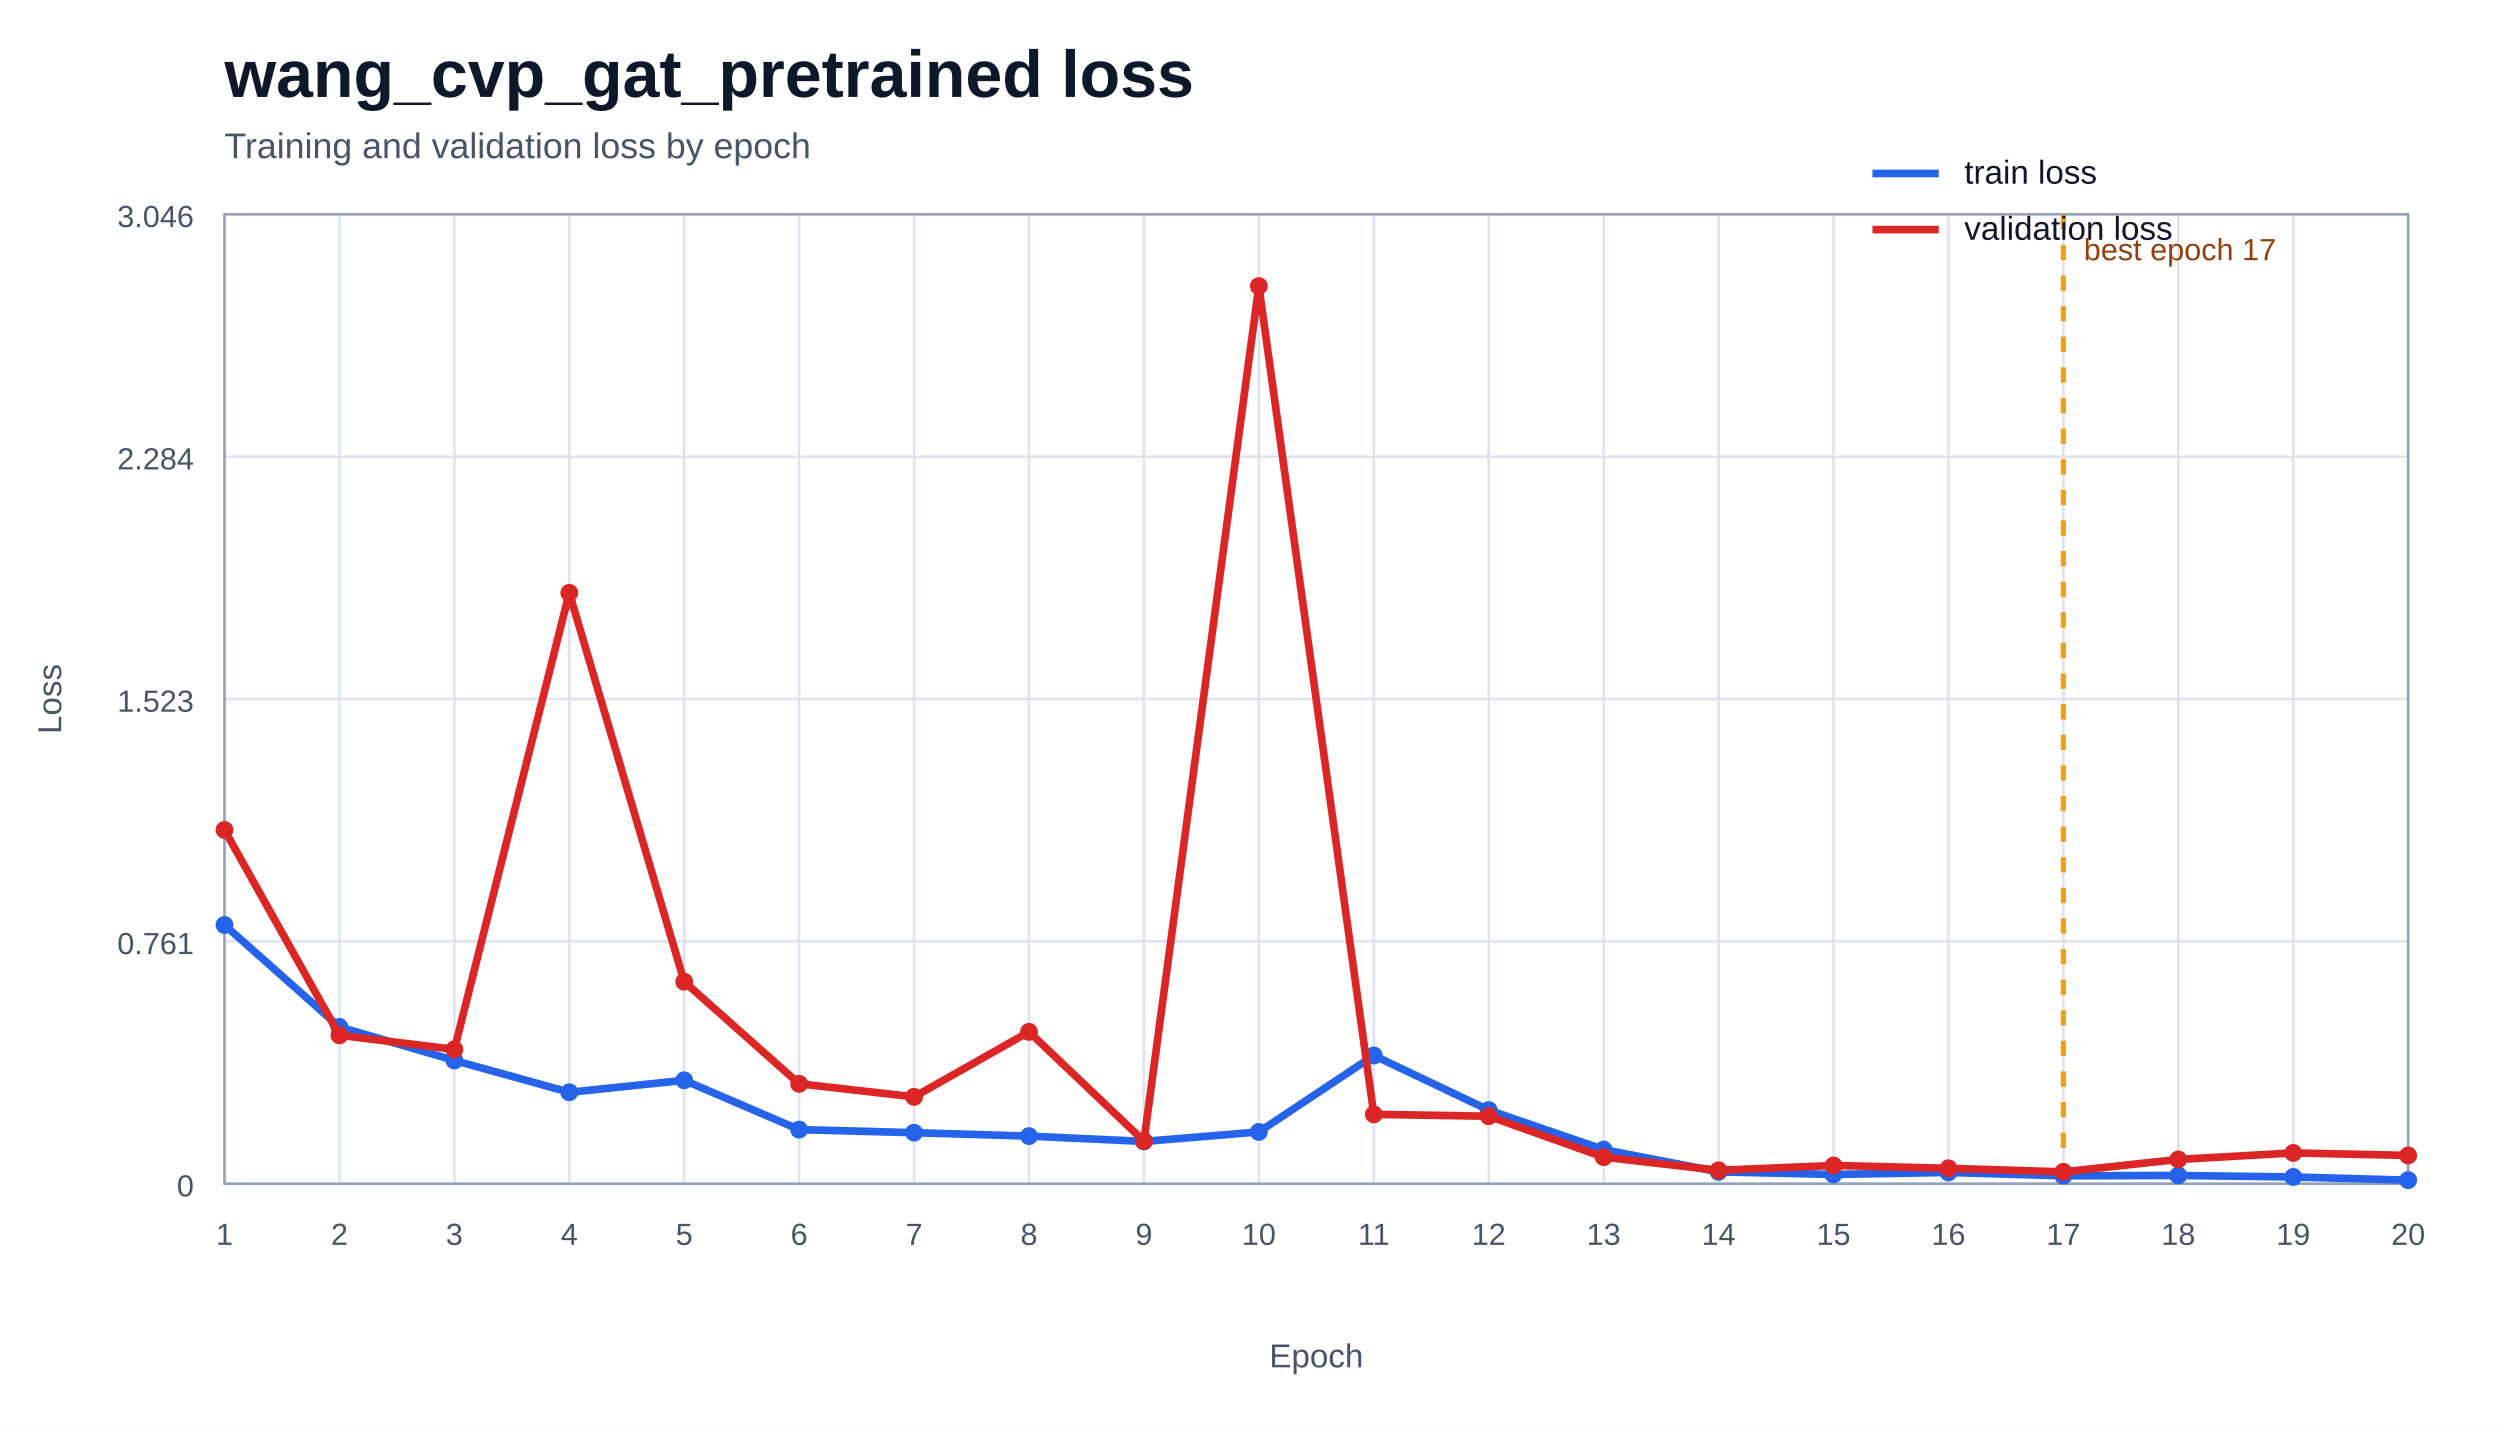
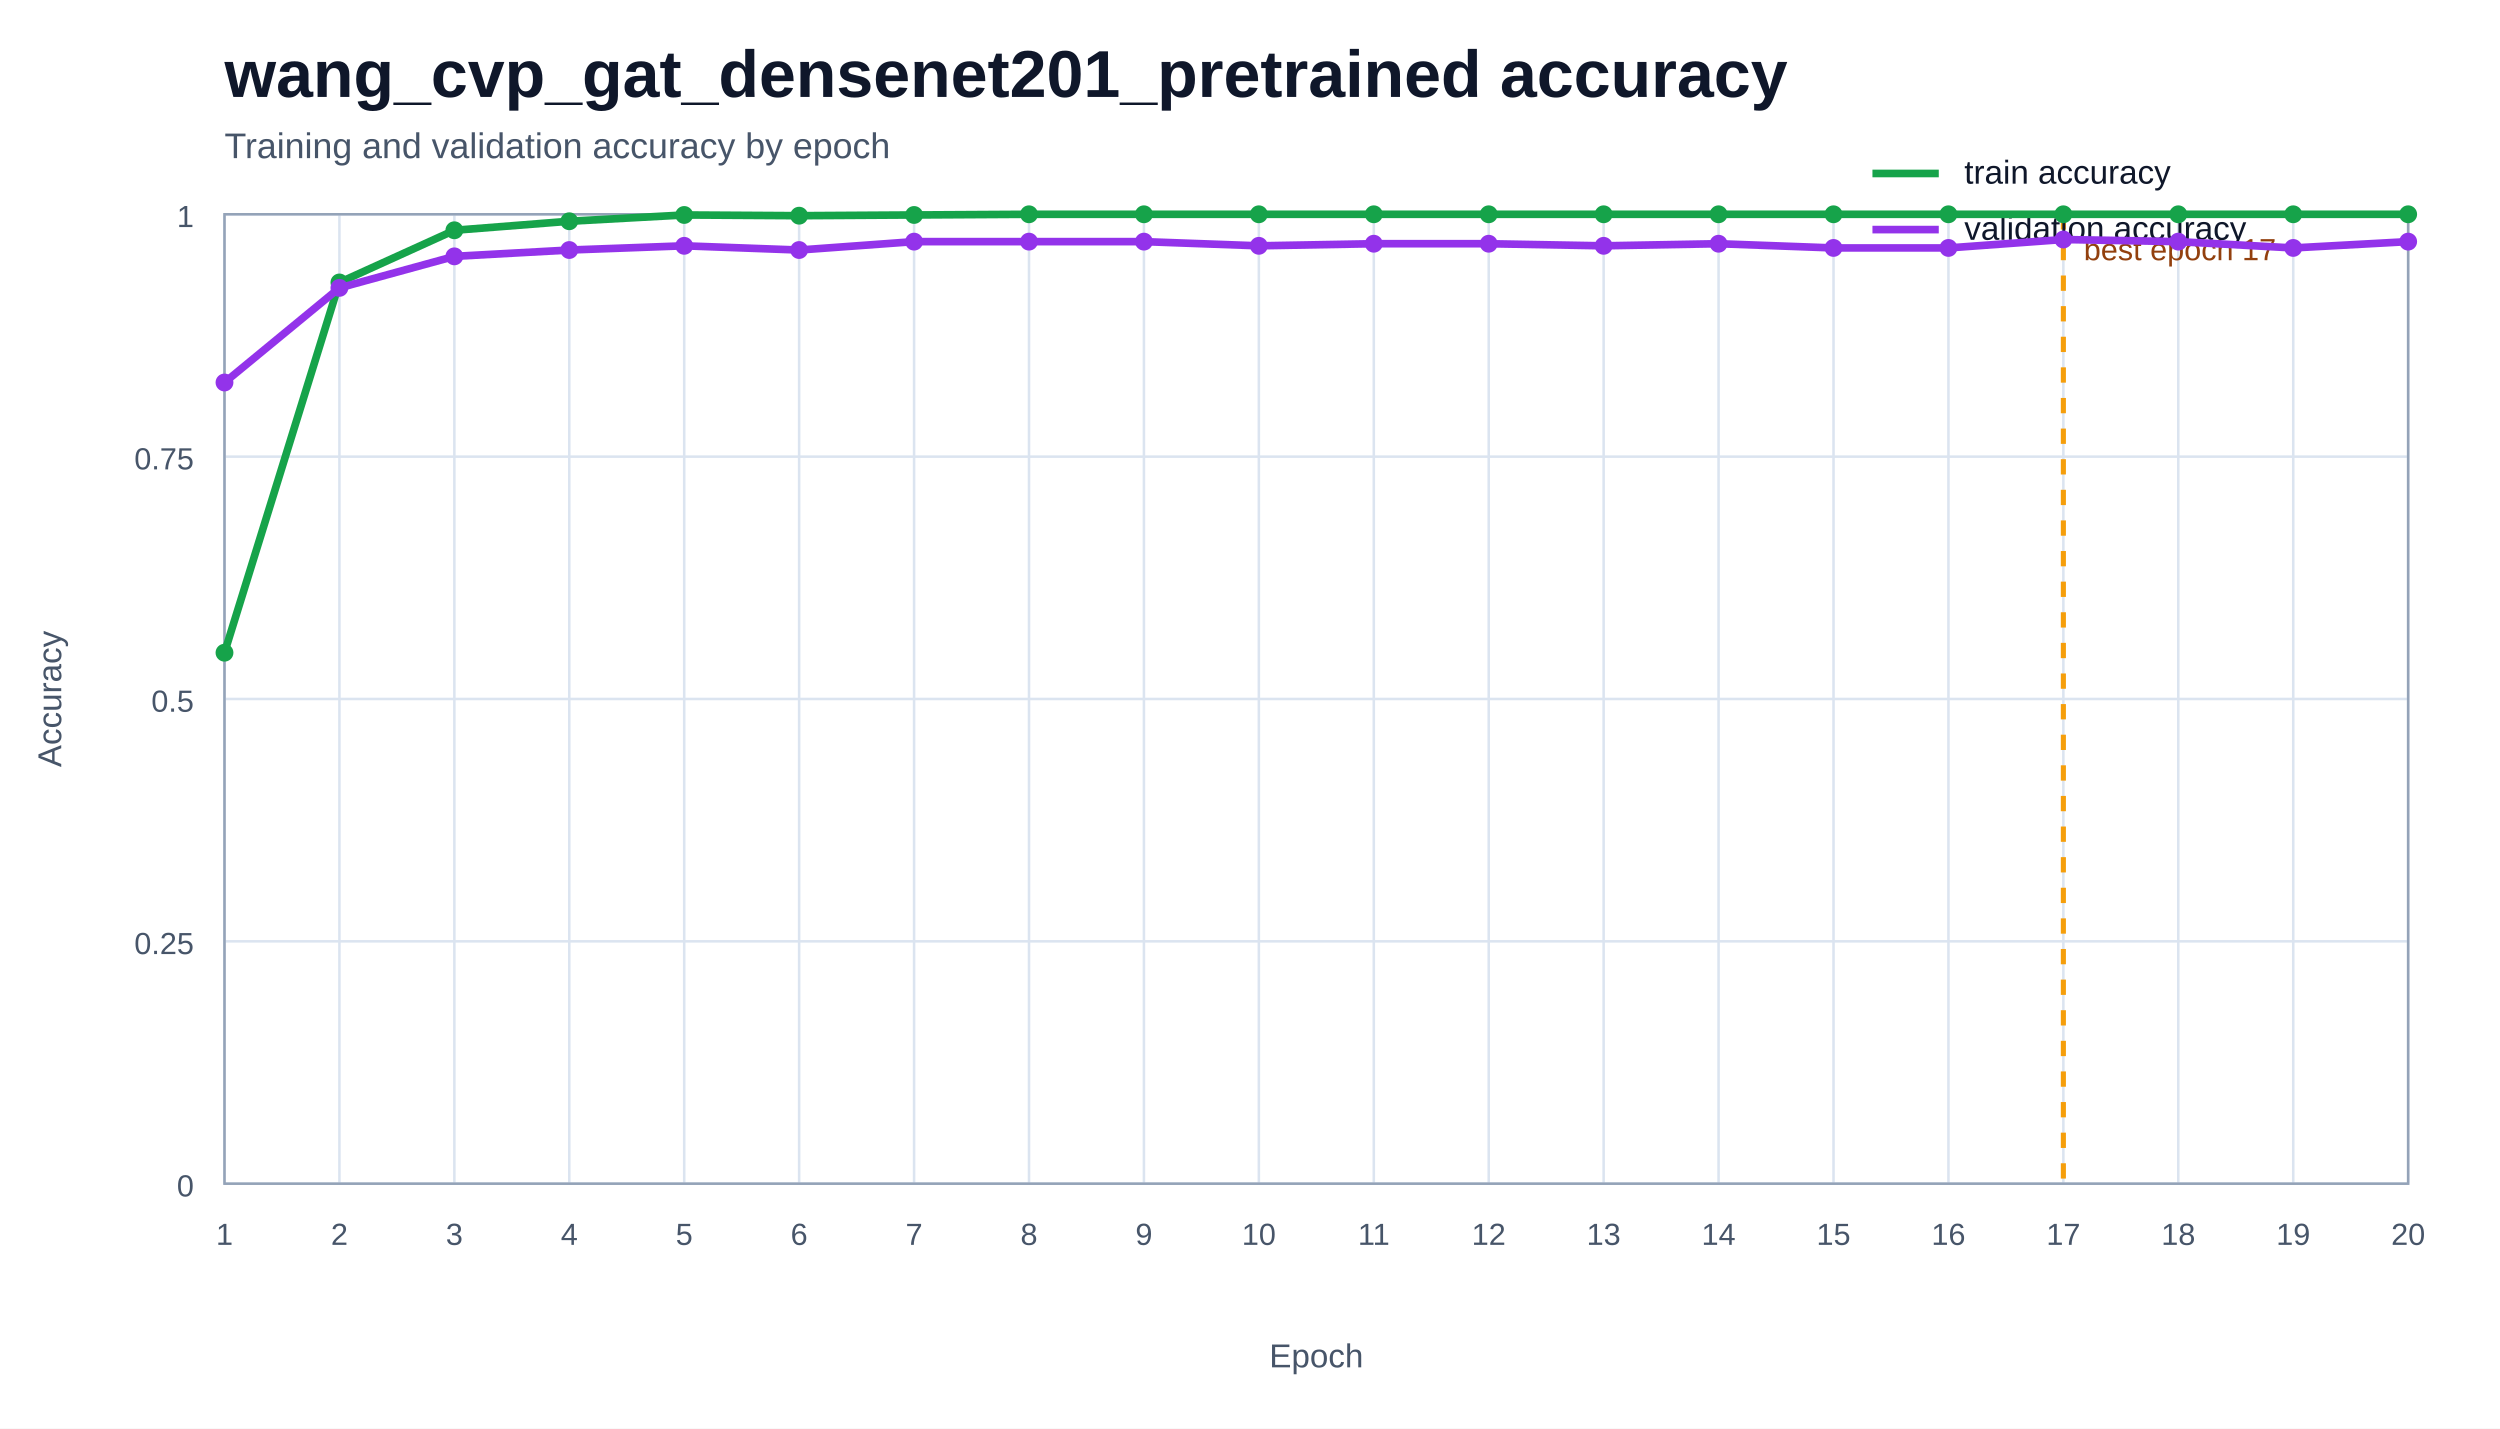
<svg xmlns="http://www.w3.org/2000/svg" width="980" height="560" viewBox="0 0 980 560">
  <rect width="980" height="560" fill="#ffffff" />
-   <text x="88" y="38" font-family="Arial, sans-serif" font-size="26" font-weight="700" fill="#0f172a">wang_cvp_gat_pretrained loss</text>
-   <text x="88" y="62" font-family="Arial, sans-serif" font-size="14" fill="#475569">Training and validation loss by epoch</text>
+   <text x="88" y="38" font-family="Arial, sans-serif" font-size="26" font-weight="700" fill="#0f172a">wang_cvp_gat_densenet201_pretrained accuracy</text>
+   <text x="88" y="62" font-family="Arial, sans-serif" font-size="14" fill="#475569">Training and validation accuracy by epoch</text>
  <line x1="88" y1="464.00" x2="944" y2="464.00" stroke="#dbe4f0" stroke-width="1" />
  <text x="76" y="469.00" text-anchor="end" font-family="Arial, sans-serif" font-size="12" fill="#475569">0</text>
  <line x1="88" y1="369.00" x2="944" y2="369.00" stroke="#dbe4f0" stroke-width="1" />
-   <text x="76" y="374.00" text-anchor="end" font-family="Arial, sans-serif" font-size="12" fill="#475569">0.761</text>
+   <text x="76" y="374.00" text-anchor="end" font-family="Arial, sans-serif" font-size="12" fill="#475569">0.25</text>
  <line x1="88" y1="274.00" x2="944" y2="274.00" stroke="#dbe4f0" stroke-width="1" />
-   <text x="76" y="279.00" text-anchor="end" font-family="Arial, sans-serif" font-size="12" fill="#475569">1.523</text>
+   <text x="76" y="279.00" text-anchor="end" font-family="Arial, sans-serif" font-size="12" fill="#475569">0.5</text>
  <line x1="88" y1="179.00" x2="944" y2="179.00" stroke="#dbe4f0" stroke-width="1" />
-   <text x="76" y="184.00" text-anchor="end" font-family="Arial, sans-serif" font-size="12" fill="#475569">2.284</text>
+   <text x="76" y="184.00" text-anchor="end" font-family="Arial, sans-serif" font-size="12" fill="#475569">0.75</text>
  <line x1="88" y1="84.00" x2="944" y2="84.00" stroke="#dbe4f0" stroke-width="1" />
-   <text x="76" y="89.00" text-anchor="end" font-family="Arial, sans-serif" font-size="12" fill="#475569">3.046</text>
+   <text x="76" y="89.00" text-anchor="end" font-family="Arial, sans-serif" font-size="12" fill="#475569">1</text>
  <line x1="88.00" y1="84" x2="88.00" y2="464" stroke="#dbe4f0" stroke-width="1" />
  <text x="88.00" y="488" text-anchor="middle" font-family="Arial, sans-serif" font-size="12" fill="#475569">1</text>
  <line x1="133.05" y1="84" x2="133.05" y2="464" stroke="#dbe4f0" stroke-width="1" />
  <text x="133.05" y="488" text-anchor="middle" font-family="Arial, sans-serif" font-size="12" fill="#475569">2</text>
  <line x1="178.11" y1="84" x2="178.11" y2="464" stroke="#dbe4f0" stroke-width="1" />
  <text x="178.11" y="488" text-anchor="middle" font-family="Arial, sans-serif" font-size="12" fill="#475569">3</text>
  <line x1="223.16" y1="84" x2="223.16" y2="464" stroke="#dbe4f0" stroke-width="1" />
  <text x="223.16" y="488" text-anchor="middle" font-family="Arial, sans-serif" font-size="12" fill="#475569">4</text>
  <line x1="268.21" y1="84" x2="268.21" y2="464" stroke="#dbe4f0" stroke-width="1" />
  <text x="268.21" y="488" text-anchor="middle" font-family="Arial, sans-serif" font-size="12" fill="#475569">5</text>
  <line x1="313.26" y1="84" x2="313.26" y2="464" stroke="#dbe4f0" stroke-width="1" />
  <text x="313.26" y="488" text-anchor="middle" font-family="Arial, sans-serif" font-size="12" fill="#475569">6</text>
  <line x1="358.32" y1="84" x2="358.32" y2="464" stroke="#dbe4f0" stroke-width="1" />
  <text x="358.32" y="488" text-anchor="middle" font-family="Arial, sans-serif" font-size="12" fill="#475569">7</text>
  <line x1="403.37" y1="84" x2="403.37" y2="464" stroke="#dbe4f0" stroke-width="1" />
  <text x="403.37" y="488" text-anchor="middle" font-family="Arial, sans-serif" font-size="12" fill="#475569">8</text>
  <line x1="448.42" y1="84" x2="448.42" y2="464" stroke="#dbe4f0" stroke-width="1" />
  <text x="448.42" y="488" text-anchor="middle" font-family="Arial, sans-serif" font-size="12" fill="#475569">9</text>
  <line x1="493.47" y1="84" x2="493.47" y2="464" stroke="#dbe4f0" stroke-width="1" />
  <text x="493.47" y="488" text-anchor="middle" font-family="Arial, sans-serif" font-size="12" fill="#475569">10</text>
  <line x1="538.53" y1="84" x2="538.53" y2="464" stroke="#dbe4f0" stroke-width="1" />
  <text x="538.53" y="488" text-anchor="middle" font-family="Arial, sans-serif" font-size="12" fill="#475569">11</text>
  <line x1="583.58" y1="84" x2="583.58" y2="464" stroke="#dbe4f0" stroke-width="1" />
  <text x="583.58" y="488" text-anchor="middle" font-family="Arial, sans-serif" font-size="12" fill="#475569">12</text>
  <line x1="628.63" y1="84" x2="628.63" y2="464" stroke="#dbe4f0" stroke-width="1" />
  <text x="628.63" y="488" text-anchor="middle" font-family="Arial, sans-serif" font-size="12" fill="#475569">13</text>
  <line x1="673.68" y1="84" x2="673.68" y2="464" stroke="#dbe4f0" stroke-width="1" />
  <text x="673.68" y="488" text-anchor="middle" font-family="Arial, sans-serif" font-size="12" fill="#475569">14</text>
  <line x1="718.74" y1="84" x2="718.74" y2="464" stroke="#dbe4f0" stroke-width="1" />
  <text x="718.74" y="488" text-anchor="middle" font-family="Arial, sans-serif" font-size="12" fill="#475569">15</text>
  <line x1="763.79" y1="84" x2="763.79" y2="464" stroke="#dbe4f0" stroke-width="1" />
  <text x="763.79" y="488" text-anchor="middle" font-family="Arial, sans-serif" font-size="12" fill="#475569">16</text>
  <line x1="808.84" y1="84" x2="808.84" y2="464" stroke="#dbe4f0" stroke-width="1" />
  <text x="808.84" y="488" text-anchor="middle" font-family="Arial, sans-serif" font-size="12" fill="#475569">17</text>
  <line x1="853.89" y1="84" x2="853.89" y2="464" stroke="#dbe4f0" stroke-width="1" />
  <text x="853.89" y="488" text-anchor="middle" font-family="Arial, sans-serif" font-size="12" fill="#475569">18</text>
  <line x1="898.95" y1="84" x2="898.95" y2="464" stroke="#dbe4f0" stroke-width="1" />
  <text x="898.95" y="488" text-anchor="middle" font-family="Arial, sans-serif" font-size="12" fill="#475569">19</text>
  <line x1="944.00" y1="84" x2="944.00" y2="464" stroke="#dbe4f0" stroke-width="1" />
  <text x="944.00" y="488" text-anchor="middle" font-family="Arial, sans-serif" font-size="12" fill="#475569">20</text>
  <rect x="88" y="84" width="856" height="380" fill="none" stroke="#94a3b8" stroke-width="1" />
  <line x1="808.84" y1="84" x2="808.84" y2="464" stroke="#f59e0b" stroke-width="2" stroke-dasharray="6 6" />
  <text x="816.84" y="102" font-family="Arial, sans-serif" font-size="12" fill="#92400e">best epoch 17</text>
-   <line x1="734" y1="68" x2="760" y2="68" stroke="#2563eb" stroke-width="3" />
-   <text x="770" y="72" font-family="Arial, sans-serif" font-size="13" fill="#0f172a">train loss</text>
-   <line x1="734" y1="90" x2="760" y2="90" stroke="#dc2626" stroke-width="3" />
-   <text x="770" y="94" font-family="Arial, sans-serif" font-size="13" fill="#0f172a">validation loss</text>
-   <polyline fill="none" stroke="#2563eb" stroke-width="3" stroke-linecap="round" stroke-linejoin="round" points="88.00,362.59 133.05,402.56 178.11,415.70 223.16,428.18 268.21,423.48 313.26,442.81 358.32,444.01 403.37,445.36 448.42,447.44 493.47,443.72 538.53,413.75 583.58,435.16 628.63,450.64 673.68,459.37 718.74,460.39 763.79,459.60 808.84,460.92 853.89,460.78 898.95,461.37 944.00,462.62" />
-   <circle cx="88.00" cy="362.59" r="3.5" fill="#2563eb" />
-   <circle cx="133.05" cy="402.56" r="3.5" fill="#2563eb" />
-   <circle cx="178.11" cy="415.70" r="3.5" fill="#2563eb" />
-   <circle cx="223.16" cy="428.18" r="3.5" fill="#2563eb" />
-   <circle cx="268.21" cy="423.48" r="3.5" fill="#2563eb" />
-   <circle cx="313.26" cy="442.81" r="3.5" fill="#2563eb" />
-   <circle cx="358.32" cy="444.01" r="3.5" fill="#2563eb" />
-   <circle cx="403.37" cy="445.36" r="3.5" fill="#2563eb" />
-   <circle cx="448.42" cy="447.44" r="3.5" fill="#2563eb" />
-   <circle cx="493.47" cy="443.72" r="3.5" fill="#2563eb" />
-   <circle cx="538.53" cy="413.75" r="3.5" fill="#2563eb" />
-   <circle cx="583.58" cy="435.16" r="3.5" fill="#2563eb" />
-   <circle cx="628.63" cy="450.64" r="3.5" fill="#2563eb" />
-   <circle cx="673.68" cy="459.37" r="3.5" fill="#2563eb" />
-   <circle cx="718.74" cy="460.39" r="3.5" fill="#2563eb" />
-   <circle cx="763.79" cy="459.60" r="3.5" fill="#2563eb" />
-   <circle cx="808.84" cy="460.92" r="3.5" fill="#2563eb" />
-   <circle cx="853.89" cy="460.78" r="3.5" fill="#2563eb" />
-   <circle cx="898.95" cy="461.37" r="3.5" fill="#2563eb" />
-   <circle cx="944.00" cy="462.62" r="3.5" fill="#2563eb" />
-   <polyline fill="none" stroke="#dc2626" stroke-width="3" stroke-linecap="round" stroke-linejoin="round" points="88.00,325.34 133.05,405.83 178.11,411.36 223.16,232.39 268.21,384.84 313.26,424.85 358.32,429.97 403.37,404.49 448.42,447.31 493.47,112.15 538.53,436.83 583.58,437.56 628.63,453.61 673.68,458.76 718.74,456.87 763.79,457.98 808.84,459.37 853.89,454.50 898.95,451.95 944.00,452.93" />
-   <circle cx="88.00" cy="325.34" r="3.5" fill="#dc2626" />
-   <circle cx="133.05" cy="405.83" r="3.5" fill="#dc2626" />
-   <circle cx="178.11" cy="411.36" r="3.5" fill="#dc2626" />
-   <circle cx="223.16" cy="232.39" r="3.5" fill="#dc2626" />
-   <circle cx="268.21" cy="384.84" r="3.5" fill="#dc2626" />
-   <circle cx="313.26" cy="424.85" r="3.5" fill="#dc2626" />
-   <circle cx="358.32" cy="429.97" r="3.5" fill="#dc2626" />
-   <circle cx="403.37" cy="404.49" r="3.5" fill="#dc2626" />
-   <circle cx="448.42" cy="447.31" r="3.5" fill="#dc2626" />
-   <circle cx="493.47" cy="112.15" r="3.5" fill="#dc2626" />
-   <circle cx="538.53" cy="436.83" r="3.5" fill="#dc2626" />
-   <circle cx="583.58" cy="437.56" r="3.5" fill="#dc2626" />
-   <circle cx="628.63" cy="453.61" r="3.5" fill="#dc2626" />
-   <circle cx="673.68" cy="458.76" r="3.5" fill="#dc2626" />
-   <circle cx="718.74" cy="456.87" r="3.5" fill="#dc2626" />
-   <circle cx="763.79" cy="457.98" r="3.5" fill="#dc2626" />
-   <circle cx="808.84" cy="459.37" r="3.5" fill="#dc2626" />
-   <circle cx="853.89" cy="454.50" r="3.5" fill="#dc2626" />
-   <circle cx="898.95" cy="451.95" r="3.5" fill="#dc2626" />
-   <circle cx="944.00" cy="452.93" r="3.5" fill="#dc2626" />
+   <line x1="734" y1="68" x2="760" y2="68" stroke="#16a34a" stroke-width="3" />
+   <text x="770" y="72" font-family="Arial, sans-serif" font-size="13" fill="#0f172a">train accuracy</text>
+   <line x1="734" y1="90" x2="760" y2="90" stroke="#9333ea" stroke-width="3" />
+   <text x="770" y="94" font-family="Arial, sans-serif" font-size="13" fill="#0f172a">validation accuracy</text>
+   <polyline fill="none" stroke="#16a34a" stroke-width="3" stroke-linecap="round" stroke-linejoin="round" points="88.00,255.86 133.05,110.73 178.11,90.27 223.16,86.73 268.21,84.27 313.26,84.55 358.32,84.27 403.37,84.00 448.42,84.00 493.47,84.00 538.53,84.00 583.58,84.00 628.63,84.00 673.68,84.00 718.74,84.00 763.79,84.00 808.84,84.00 853.89,84.00 898.95,84.00 944.00,84.00" />
+   <circle cx="88.00" cy="255.86" r="3.5" fill="#16a34a" />
+   <circle cx="133.05" cy="110.73" r="3.5" fill="#16a34a" />
+   <circle cx="178.11" cy="90.27" r="3.5" fill="#16a34a" />
+   <circle cx="223.16" cy="86.73" r="3.5" fill="#16a34a" />
+   <circle cx="268.21" cy="84.27" r="3.5" fill="#16a34a" />
+   <circle cx="313.26" cy="84.55" r="3.5" fill="#16a34a" />
+   <circle cx="358.32" cy="84.27" r="3.5" fill="#16a34a" />
+   <circle cx="403.37" cy="84.00" r="3.5" fill="#16a34a" />
+   <circle cx="448.42" cy="84.00" r="3.5" fill="#16a34a" />
+   <circle cx="493.47" cy="84.00" r="3.5" fill="#16a34a" />
+   <circle cx="538.53" cy="84.00" r="3.5" fill="#16a34a" />
+   <circle cx="583.58" cy="84.00" r="3.5" fill="#16a34a" />
+   <circle cx="628.63" cy="84.00" r="3.5" fill="#16a34a" />
+   <circle cx="673.68" cy="84.00" r="3.5" fill="#16a34a" />
+   <circle cx="718.74" cy="84.00" r="3.5" fill="#16a34a" />
+   <circle cx="763.79" cy="84.00" r="3.5" fill="#16a34a" />
+   <circle cx="808.84" cy="84.00" r="3.5" fill="#16a34a" />
+   <circle cx="853.89" cy="84.00" r="3.5" fill="#16a34a" />
+   <circle cx="898.95" cy="84.00" r="3.5" fill="#16a34a" />
+   <circle cx="944.00" cy="84.00" r="3.5" fill="#16a34a" />
+   <polyline fill="none" stroke="#9333ea" stroke-width="3" stroke-linecap="round" stroke-linejoin="round" points="88.00,149.94 133.05,112.85 178.11,100.49 223.16,98.01 268.21,96.36 313.26,98.01 358.32,94.72 403.37,94.72 448.42,94.72 493.47,96.36 538.53,95.54 583.58,95.54 628.63,96.36 673.68,95.54 718.74,97.19 763.79,97.19 808.84,93.89 853.89,94.72 898.95,97.19 944.00,94.72" />
+   <circle cx="88.00" cy="149.94" r="3.5" fill="#9333ea" />
+   <circle cx="133.05" cy="112.85" r="3.5" fill="#9333ea" />
+   <circle cx="178.11" cy="100.49" r="3.5" fill="#9333ea" />
+   <circle cx="223.16" cy="98.01" r="3.5" fill="#9333ea" />
+   <circle cx="268.21" cy="96.36" r="3.5" fill="#9333ea" />
+   <circle cx="313.26" cy="98.01" r="3.5" fill="#9333ea" />
+   <circle cx="358.32" cy="94.72" r="3.5" fill="#9333ea" />
+   <circle cx="403.37" cy="94.72" r="3.5" fill="#9333ea" />
+   <circle cx="448.42" cy="94.72" r="3.5" fill="#9333ea" />
+   <circle cx="493.47" cy="96.36" r="3.5" fill="#9333ea" />
+   <circle cx="538.53" cy="95.54" r="3.5" fill="#9333ea" />
+   <circle cx="583.58" cy="95.54" r="3.5" fill="#9333ea" />
+   <circle cx="628.63" cy="96.36" r="3.5" fill="#9333ea" />
+   <circle cx="673.68" cy="95.54" r="3.5" fill="#9333ea" />
+   <circle cx="718.74" cy="97.19" r="3.5" fill="#9333ea" />
+   <circle cx="763.79" cy="97.19" r="3.5" fill="#9333ea" />
+   <circle cx="808.84" cy="93.89" r="3.5" fill="#9333ea" />
+   <circle cx="853.89" cy="94.72" r="3.5" fill="#9333ea" />
+   <circle cx="898.95" cy="97.19" r="3.5" fill="#9333ea" />
+   <circle cx="944.00" cy="94.72" r="3.5" fill="#9333ea" />
  <text x="516.00" y="536" text-anchor="middle" font-family="Arial, sans-serif" font-size="13" fill="#475569">Epoch</text>
-   <text x="24" y="274.00" text-anchor="middle" font-family="Arial, sans-serif" font-size="13" fill="#475569" transform="rotate(-90 24 274.00)">Loss</text>
+   <text x="24" y="274.00" text-anchor="middle" font-family="Arial, sans-serif" font-size="13" fill="#475569" transform="rotate(-90 24 274.00)">Accuracy</text>
</svg>
